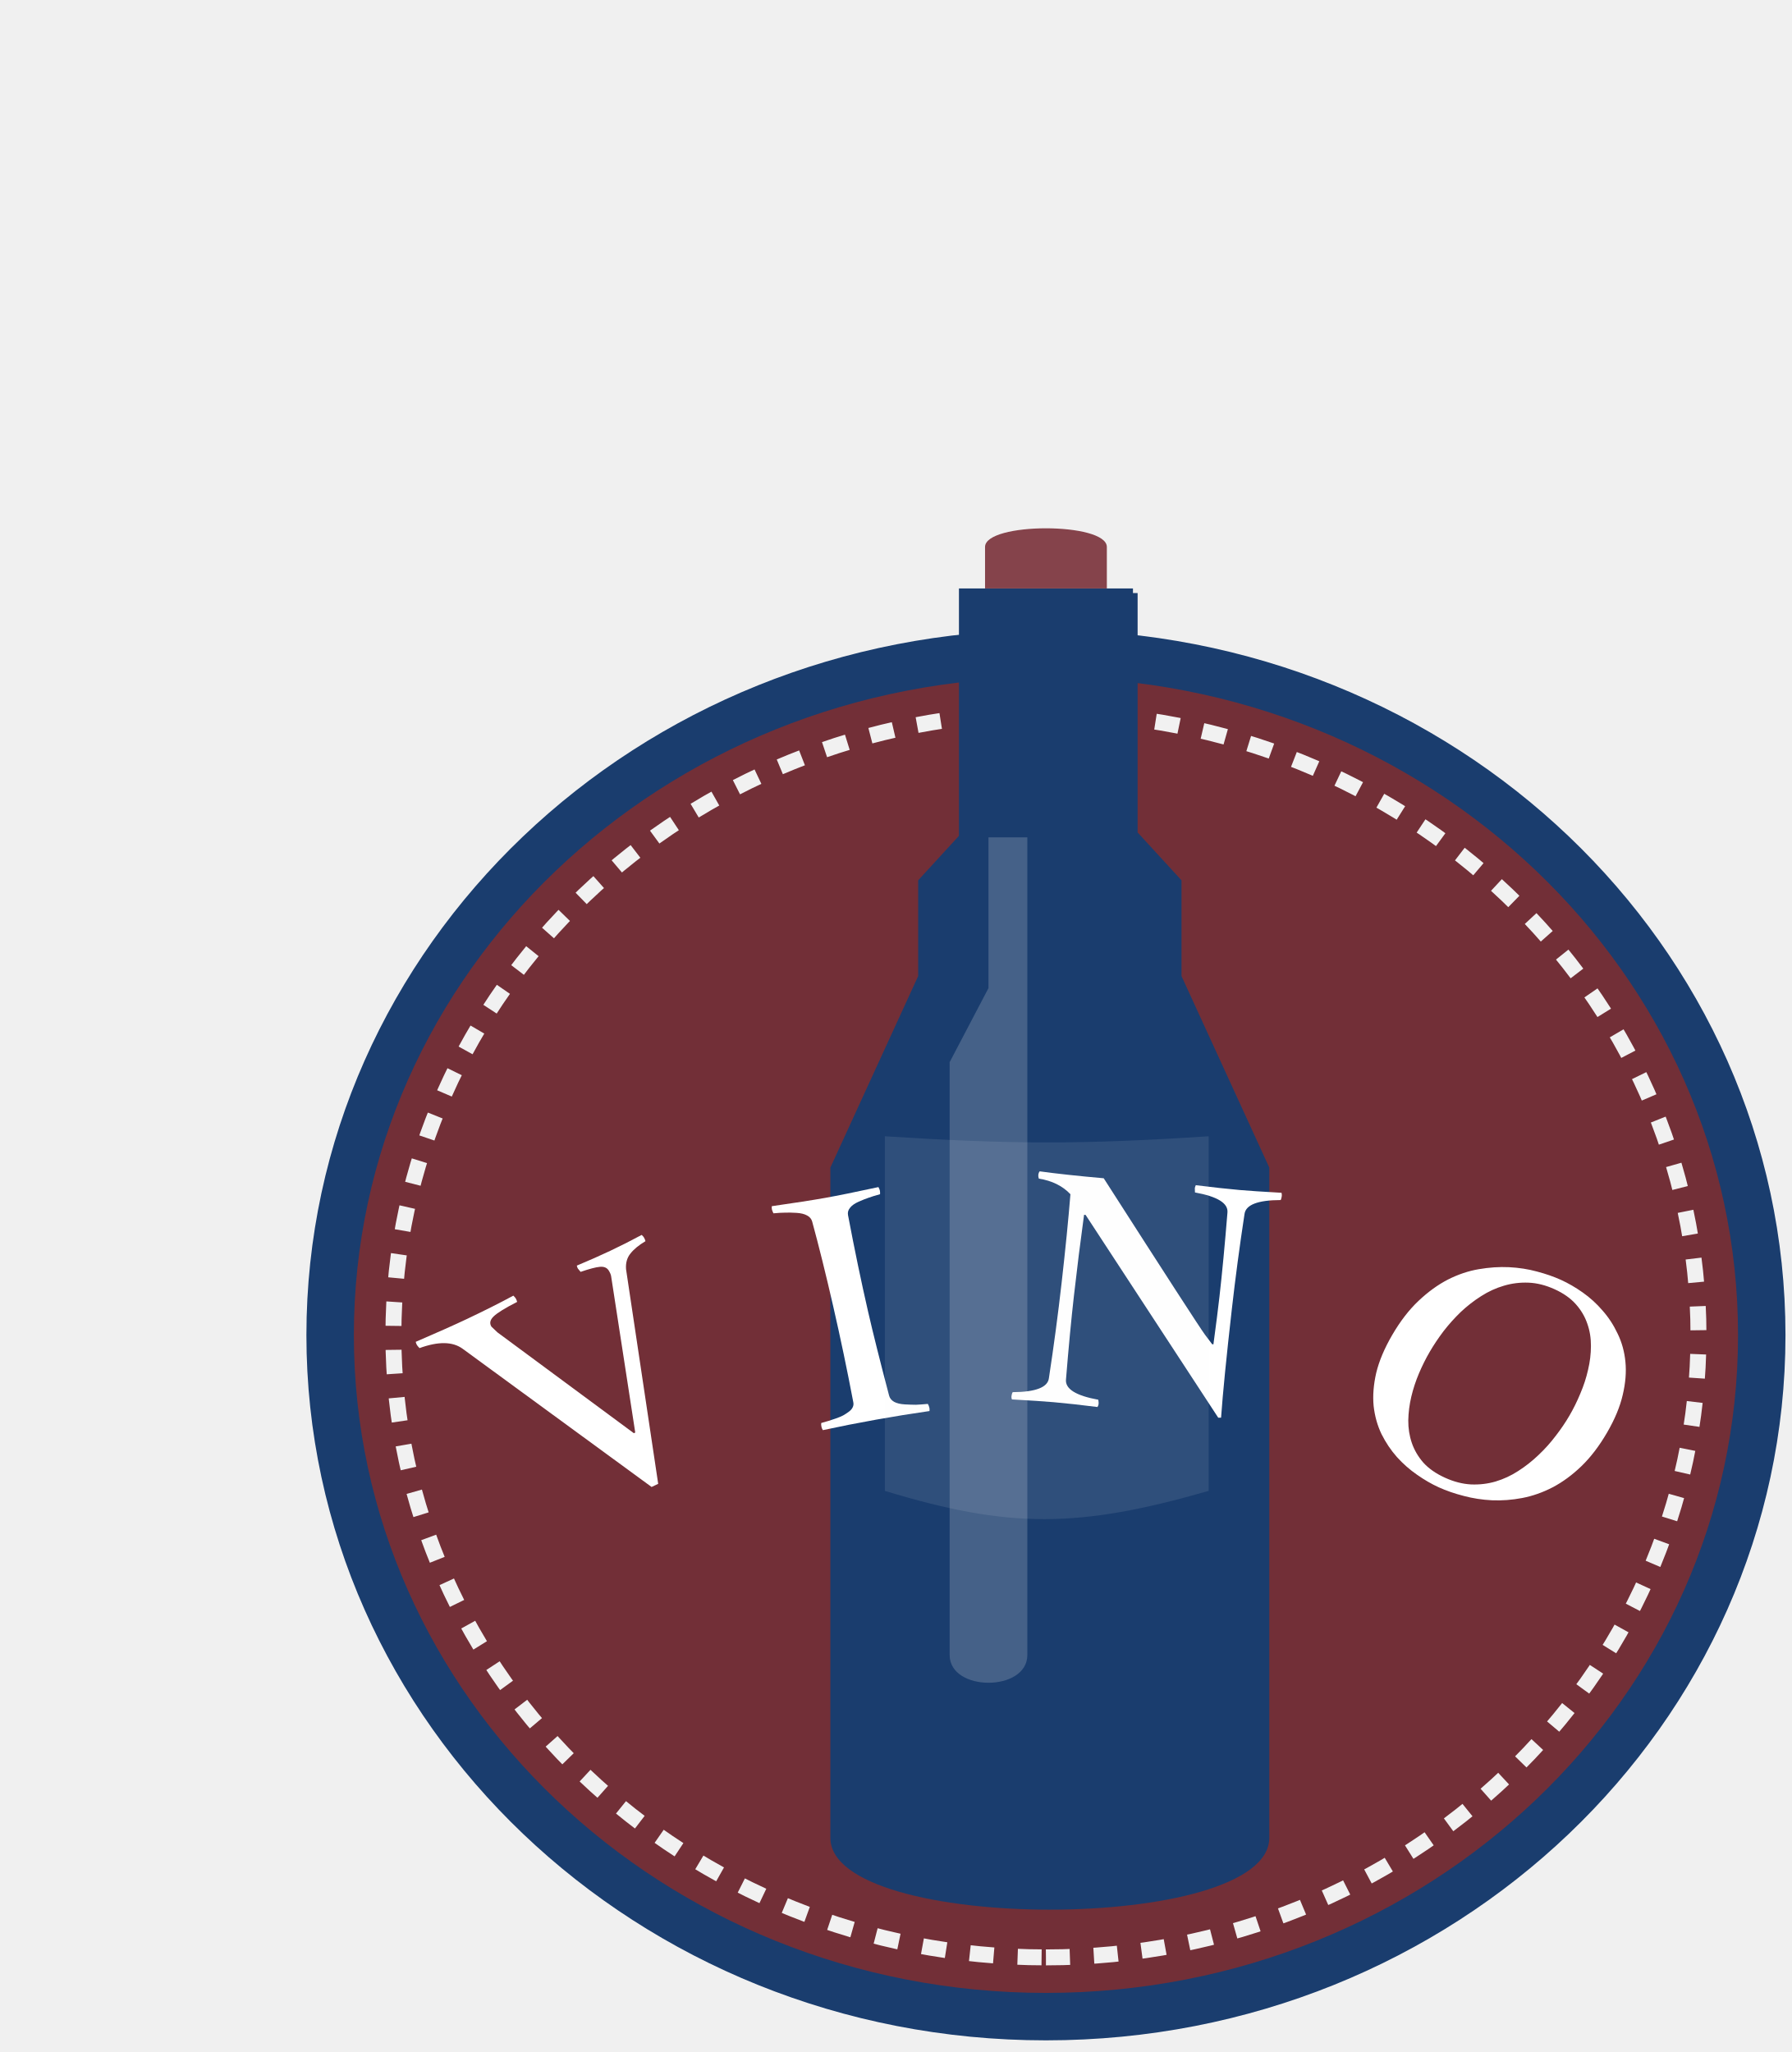
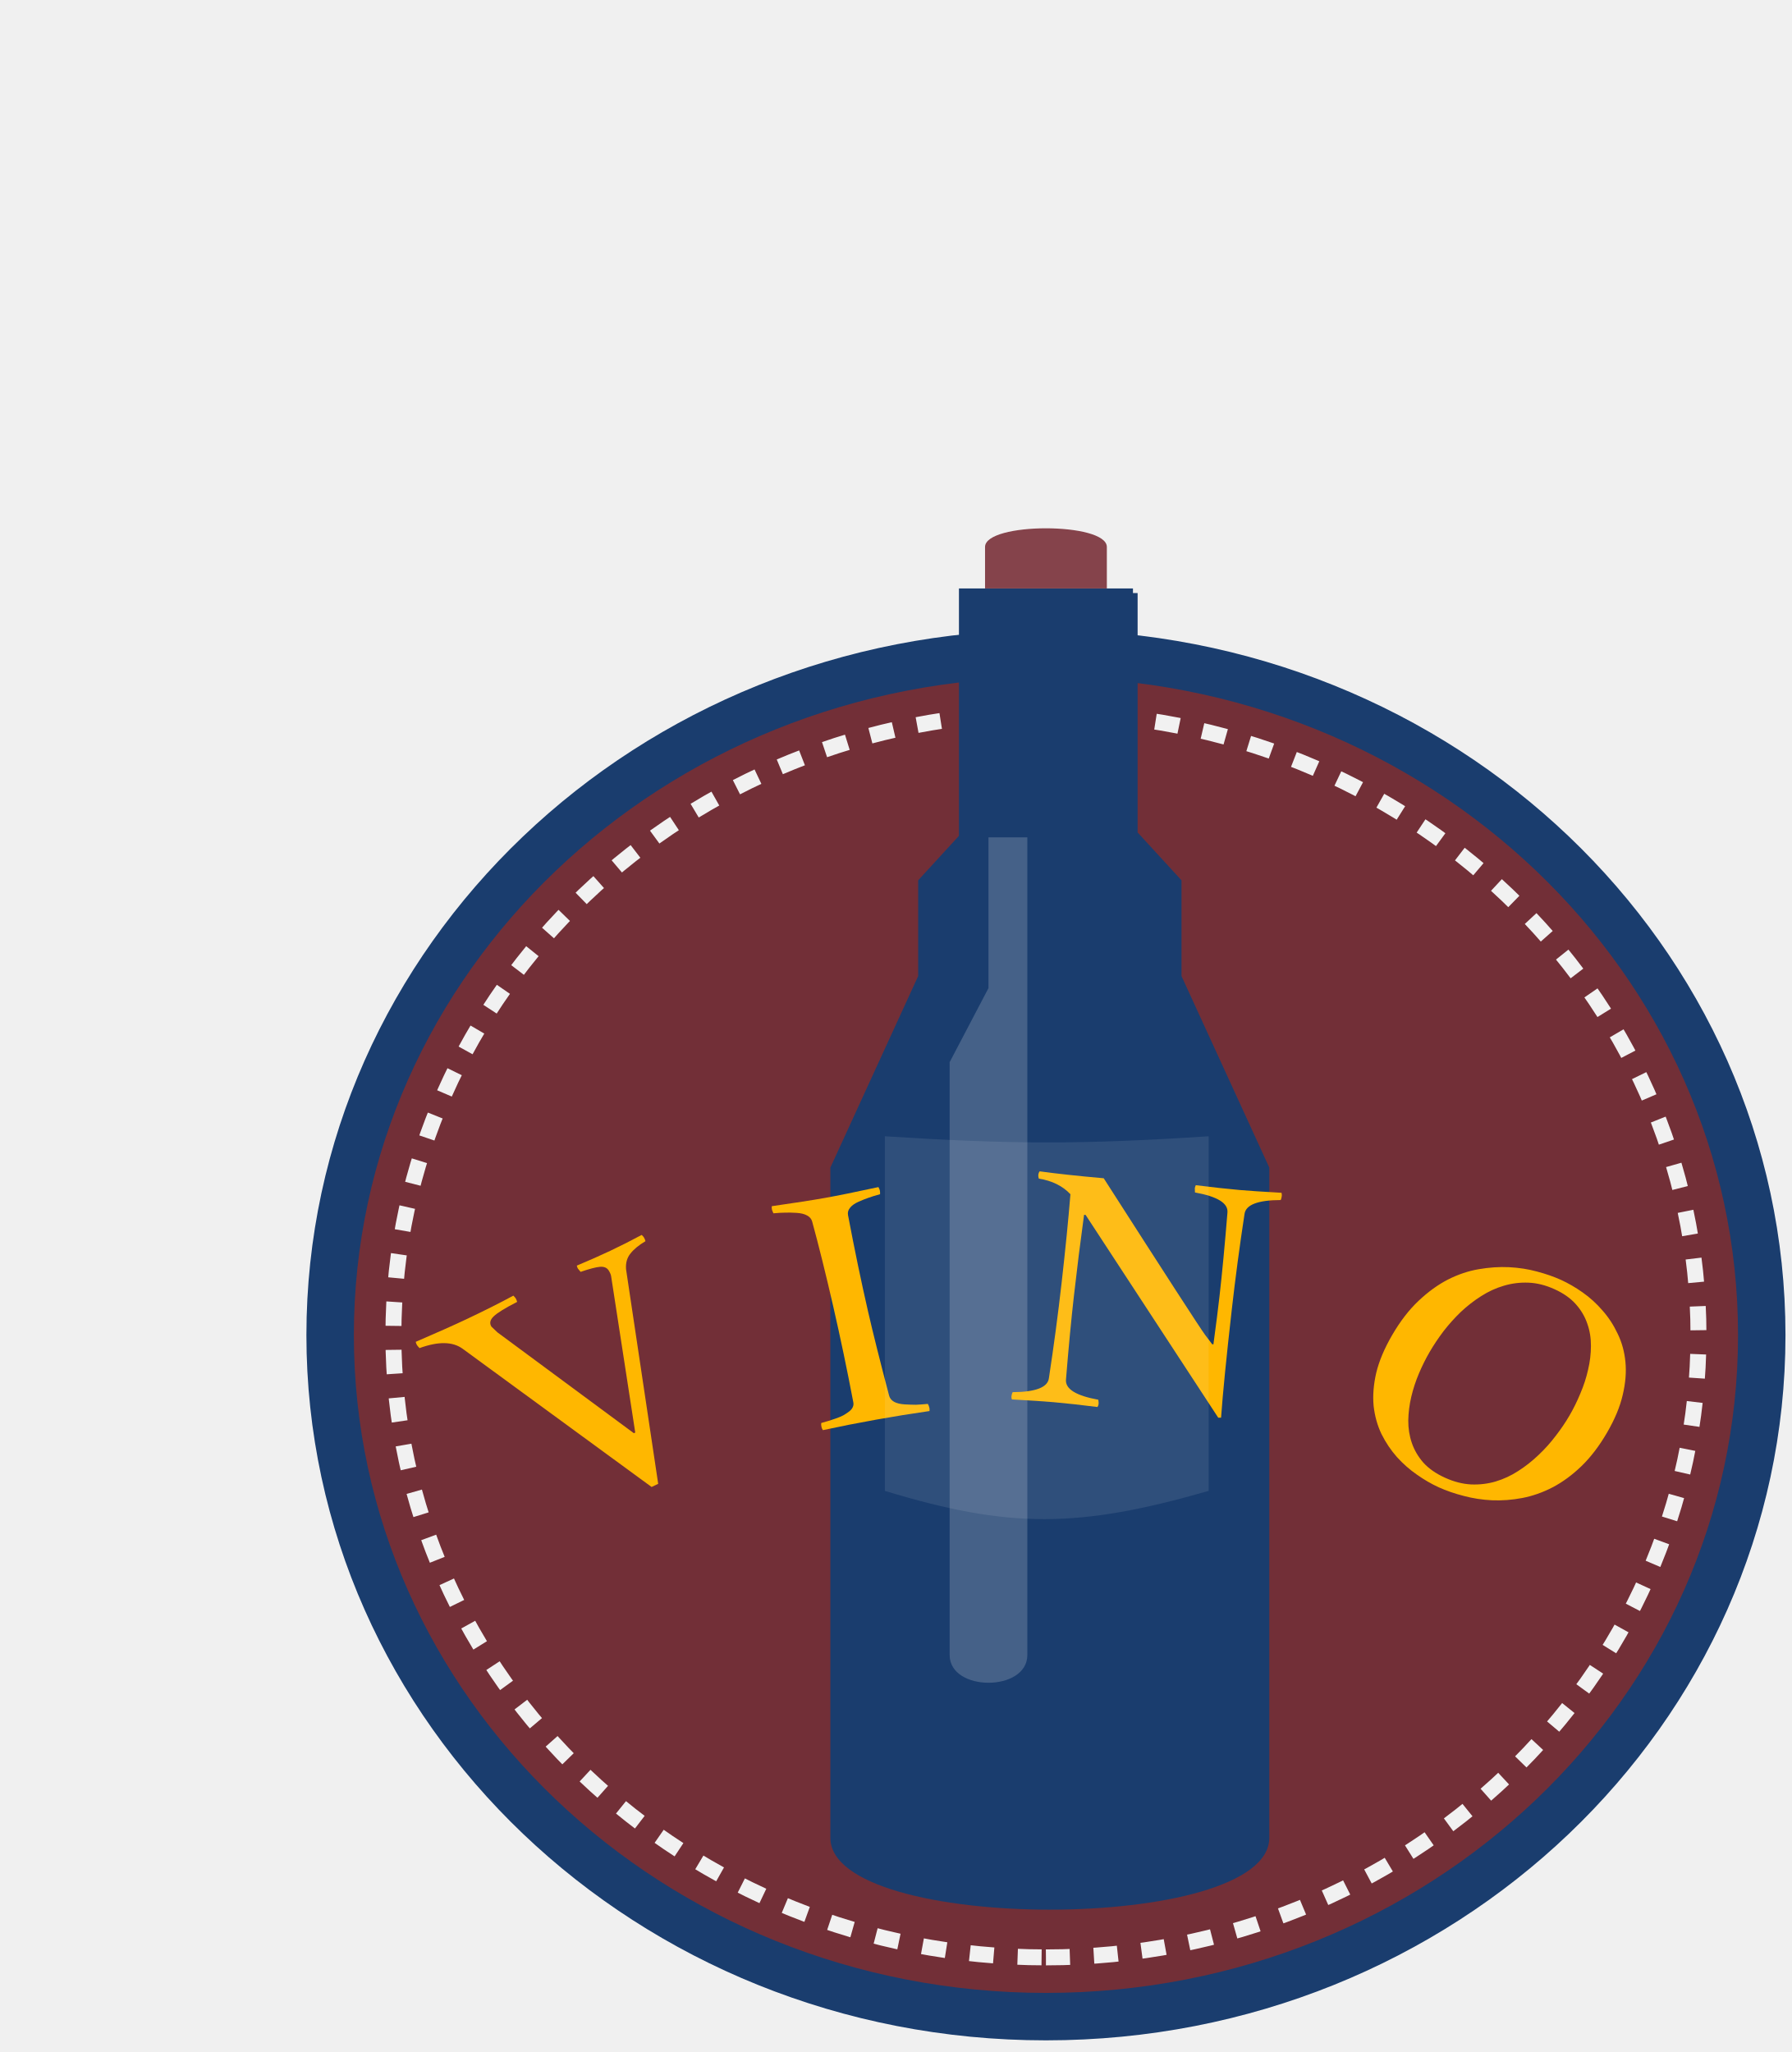
<svg xmlns="http://www.w3.org/2000/svg" width="151" height="173" viewBox="0 0 151 173" fill="none">
  <path d="M148.514 112.563C148.514 144.207 121.589 170.018 88.172 170.018C54.755 170.018 27.83 144.207 27.83 112.563C27.83 80.92 54.755 55.108 88.172 55.108C121.589 55.108 148.514 80.92 148.514 112.563Z" fill="#722F37" stroke="#1A3D6E" stroke-width="4" />
  <path d="M88.172 165.024C118.552 165.024 143.18 141.536 143.18 112.563C143.18 83.59 118.552 60.103 88.172 60.103C57.792 60.103 33.164 83.59 33.164 112.563C33.164 141.536 57.792 165.024 88.172 165.024Z" stroke="#F1F1F1" stroke-width="1.344" stroke-dasharray="2.02 2.02" />
  <path d="M81.1 50V70.182L77.4 74.218V82.291L70 98.436V154.945C70 163.018 107 163.018 107 154.945V98.436L99.6 82.291V74.218L95.9 70.182V50H81.1Z" fill="#1A3D6E" />
  <path opacity="0.2" d="M83.329 67.685V83.303L80.054 89.55V139.528C80.054 142.651 86.604 142.651 86.604 139.528V67.685" fill="#F1F1F1" />
  <path d="M95.507 49.611H80.838V70.595H95.507V49.611Z" fill="#1A3D6E" />
  <path d="M83.038 46.114V49.611H93.306V46.114C93.306 44.015 83.038 44.015 83.038 46.114Z" fill="#85434B" />
-   <path d="M35.044 113.128C36.868 112.342 38.293 111.706 39.321 111.22C40.815 110.513 42.133 109.85 43.275 109.233C43.379 109.338 43.445 109.412 43.472 109.457C43.522 109.54 43.563 109.641 43.595 109.76C42.569 110.284 41.907 110.694 41.608 110.989C41.312 111.274 41.251 111.558 41.423 111.842C41.427 111.85 41.596 112.011 41.929 112.325L53.432 120.83L53.55 120.774L51.518 107.599C51.498 107.464 51.433 107.307 51.324 107.128C51.175 106.881 50.926 106.772 50.578 106.802C50.229 106.832 49.685 106.975 48.944 107.229C48.812 107.079 48.735 106.986 48.713 106.949C48.676 106.889 48.647 106.806 48.624 106.702C49.671 106.264 50.606 105.85 51.428 105.461C52.33 105.035 53.217 104.586 54.092 104.114C54.178 104.189 54.239 104.256 54.275 104.316C54.347 104.436 54.393 104.544 54.411 104.642C53.85 104.975 53.426 105.324 53.139 105.691C52.856 106.046 52.735 106.484 52.775 107.004L55.485 125.099L54.928 125.363L38.999 113.711C38.16 113.098 36.948 113.079 35.364 113.656C35.251 113.536 35.178 113.45 35.147 113.397C35.101 113.323 35.067 113.233 35.044 113.128Z" fill="white" />
-   <path d="M65.062 101.691C67.006 101.414 68.512 101.179 69.58 100.988C70.648 100.797 72.138 100.494 74.051 100.081C74.117 100.211 74.156 100.302 74.167 100.353C74.189 100.447 74.196 100.556 74.189 100.682C73.801 100.787 73.487 100.883 73.247 100.97C73.013 101.048 72.726 101.161 72.384 101.311C72.05 101.46 71.807 101.632 71.655 101.828C71.501 102.016 71.445 102.221 71.487 102.444C72.04 105.363 72.603 108.071 73.176 110.569C73.595 112.394 74.187 114.76 74.952 117.667C75.012 117.888 75.155 118.062 75.381 118.19C75.606 118.309 75.904 118.38 76.277 118.402C76.658 118.422 76.974 118.432 77.225 118.432C77.483 118.421 77.813 118.398 78.217 118.361C78.275 118.457 78.319 118.569 78.348 118.697C78.364 118.765 78.366 118.853 78.355 118.962C76.88 119.173 75.376 119.416 73.843 119.69C72.293 119.968 70.801 120.262 69.366 120.572C69.308 120.476 69.271 120.394 69.256 120.325C69.222 120.181 69.213 120.062 69.228 119.971C69.481 119.899 69.682 119.841 69.833 119.796C69.984 119.751 70.189 119.683 70.446 119.593C70.712 119.501 70.92 119.415 71.072 119.334C71.231 119.244 71.391 119.14 71.552 119.022C71.713 118.904 71.823 118.778 71.882 118.643C71.949 118.507 71.965 118.362 71.93 118.209C71.421 115.522 70.856 112.822 70.234 110.111C69.6 107.349 69.01 104.974 68.465 102.985C68.405 102.765 68.263 102.595 68.039 102.476C67.812 102.348 67.508 102.274 67.127 102.253C66.754 102.231 66.439 102.225 66.182 102.236C65.931 102.237 65.604 102.255 65.2 102.292C65.13 102.145 65.088 102.041 65.075 101.982C65.055 101.896 65.051 101.8 65.062 101.691Z" fill="white" />
-   <path d="M87.643 98.753C89.064 98.95 90.864 99.144 93.042 99.337C98.328 107.584 101.173 111.98 101.577 112.525C101.983 113.062 102.186 113.33 102.186 113.33L102.29 113.339C102.515 111.673 102.685 110.332 102.8 109.315C103.028 107.307 103.252 104.944 103.473 102.224C103.544 101.441 102.632 100.877 100.734 100.533C100.721 100.339 100.717 100.22 100.722 100.176C100.73 100.107 100.757 100.021 100.804 99.92C102.201 100.097 103.44 100.233 104.52 100.329C105.217 100.391 106.388 100.468 108.032 100.561C108.055 100.668 108.062 100.757 108.054 100.826C108.038 100.966 108.008 101.081 107.962 101.174C106.034 101.178 105.017 101.571 104.911 102.352C104.497 105.063 104.141 107.74 103.841 110.382C103.382 114.423 103.08 117.469 102.935 119.52L102.697 119.525L91.516 102.428L91.385 102.417C91.077 104.663 90.793 106.934 90.533 109.228C90.304 111.245 90.08 113.604 89.861 116.306C89.789 117.098 90.697 117.666 92.585 118.009C92.612 118.161 92.62 118.28 92.611 118.367C92.601 118.454 92.569 118.539 92.516 118.622C91.136 118.447 89.902 118.311 88.813 118.215C88.116 118.153 86.945 118.075 85.301 117.982C85.267 117.892 85.255 117.803 85.265 117.716C85.282 117.568 85.317 117.453 85.371 117.37C87.317 117.358 88.335 116.961 88.423 116.179C88.836 113.476 89.192 110.804 89.492 108.162C89.818 105.293 90.066 102.8 90.236 100.682C89.576 99.983 88.688 99.544 87.573 99.366C87.534 99.248 87.519 99.146 87.529 99.059C87.544 98.929 87.582 98.827 87.643 98.753Z" fill="white" />
-   <path d="M131.59 107.905C132.204 108.184 132.813 108.537 133.42 108.966C134.034 109.398 134.591 109.904 135.089 110.485C135.599 111.061 136.025 111.713 136.367 112.442C136.72 113.167 136.939 113.959 137.022 114.819C137.106 115.679 137.03 116.605 136.795 117.598C136.567 118.594 136.126 119.655 135.471 120.782C134.811 121.916 134.09 122.86 133.309 123.614C132.532 124.36 131.724 124.953 130.883 125.394C130.048 125.826 129.193 126.127 128.32 126.294C127.46 126.457 126.612 126.521 125.777 126.486C124.954 126.446 124.159 126.324 123.392 126.119C122.621 125.922 121.917 125.678 121.28 125.389C120.675 125.114 120.065 124.76 119.45 124.328C118.839 123.907 118.277 123.412 117.762 122.843C117.251 122.267 116.817 121.62 116.459 120.903C116.113 120.182 115.892 119.393 115.796 118.537C115.713 117.677 115.785 116.749 116.012 115.753C116.252 114.753 116.701 113.686 117.361 112.552C118.039 111.388 118.779 110.428 119.58 109.674C120.386 108.912 121.213 108.313 122.061 107.876C122.917 107.443 123.781 107.152 124.653 107.004C125.538 106.851 126.391 106.795 127.214 106.834C128.045 106.877 128.83 106.999 129.568 107.201C130.319 107.399 130.993 107.634 131.59 107.905ZM131.056 108.695C130.307 108.354 129.574 108.169 128.856 108.139C128.138 108.11 127.444 108.196 126.773 108.397C126.106 108.591 125.467 108.884 124.857 109.276C124.25 109.66 123.68 110.104 123.146 110.606C122.62 111.113 122.132 111.656 121.684 112.236C121.243 112.82 120.854 113.403 120.515 113.985C120.189 114.545 119.89 115.145 119.618 115.786C119.346 116.427 119.13 117.084 118.97 117.757C118.814 118.422 118.729 119.086 118.716 119.749C118.711 120.416 118.81 121.049 119.015 121.649C119.22 122.249 119.543 122.802 119.983 123.308C120.436 123.81 121.045 124.235 121.809 124.582C122.558 124.923 123.289 125.111 124.002 125.149C124.72 125.179 125.412 125.097 126.079 124.902C126.75 124.701 127.385 124.406 127.983 124.018C128.594 123.627 129.16 123.181 129.682 122.682C130.216 122.18 130.701 121.64 131.137 121.064C131.581 120.491 131.971 119.918 132.305 119.343C132.644 118.761 132.95 118.14 133.223 117.48C133.504 116.824 133.721 116.158 133.873 115.481C134.033 114.808 134.113 114.142 134.114 113.483C134.12 112.816 134.018 112.187 133.808 111.595C133.604 110.995 133.279 110.446 132.834 109.947C132.389 109.449 131.796 109.031 131.056 108.695Z" fill="white" />
+   <path d="M35.044 113.128C36.868 112.342 38.293 111.706 39.321 111.22C40.815 110.513 42.133 109.85 43.275 109.233C43.379 109.338 43.445 109.412 43.472 109.457C43.522 109.54 43.563 109.641 43.595 109.76C42.569 110.284 41.907 110.694 41.608 110.989C41.312 111.274 41.251 111.558 41.423 111.842C41.427 111.85 41.596 112.011 41.929 112.325L53.432 120.83L53.55 120.774L51.518 107.599C51.498 107.464 51.433 107.307 51.324 107.128C51.175 106.881 50.926 106.772 50.578 106.802C50.229 106.832 49.685 106.975 48.944 107.229C48.812 107.079 48.735 106.986 48.713 106.949C48.676 106.889 48.647 106.806 48.624 106.702C49.671 106.264 50.606 105.85 51.428 105.461C52.33 105.035 53.217 104.586 54.092 104.114C54.178 104.189 54.239 104.256 54.275 104.316C54.347 104.436 54.393 104.544 54.411 104.642C53.85 104.975 53.426 105.324 53.139 105.691C52.856 106.046 52.735 106.484 52.775 107.004L55.485 125.099L54.928 125.363L38.999 113.711C38.16 113.098 36.948 113.079 35.364 113.656C35.251 113.536 35.178 113.45 35.147 113.397C35.101 113.323 35.067 113.233 35.044 113.128Z" fill="#FFB700" />
+   <path d="M65.062 101.691C67.006 101.414 68.512 101.179 69.58 100.988C70.648 100.797 72.138 100.494 74.051 100.081C74.117 100.211 74.156 100.302 74.167 100.353C74.189 100.447 74.196 100.556 74.189 100.682C73.801 100.787 73.487 100.883 73.247 100.97C73.013 101.048 72.726 101.161 72.384 101.311C72.05 101.46 71.807 101.632 71.655 101.828C71.501 102.016 71.445 102.221 71.487 102.444C72.04 105.363 72.603 108.071 73.176 110.569C73.595 112.394 74.187 114.76 74.952 117.667C75.012 117.888 75.155 118.062 75.381 118.19C75.606 118.309 75.904 118.38 76.277 118.402C76.658 118.422 76.974 118.432 77.225 118.432C77.483 118.421 77.813 118.398 78.217 118.361C78.275 118.457 78.319 118.569 78.348 118.697C78.364 118.765 78.366 118.853 78.355 118.962C76.88 119.173 75.376 119.416 73.843 119.69C72.293 119.968 70.801 120.262 69.366 120.572C69.308 120.476 69.271 120.394 69.256 120.325C69.222 120.181 69.213 120.062 69.228 119.971C69.481 119.899 69.682 119.841 69.833 119.796C69.984 119.751 70.189 119.683 70.446 119.593C70.712 119.501 70.92 119.415 71.072 119.334C71.231 119.244 71.391 119.14 71.552 119.022C71.713 118.904 71.823 118.778 71.882 118.643C71.949 118.507 71.965 118.362 71.93 118.209C71.421 115.522 70.856 112.822 70.234 110.111C69.6 107.349 69.01 104.974 68.465 102.985C68.405 102.765 68.263 102.595 68.039 102.476C67.812 102.348 67.508 102.274 67.127 102.253C66.754 102.231 66.439 102.225 66.182 102.236C65.931 102.237 65.604 102.255 65.2 102.292C65.13 102.145 65.088 102.041 65.075 101.982C65.055 101.896 65.051 101.8 65.062 101.691Z" fill="#FFB700" />
+   <path d="M87.643 98.753C89.064 98.95 90.864 99.144 93.042 99.337C98.328 107.584 101.173 111.98 101.577 112.525C101.983 113.062 102.186 113.33 102.186 113.33L102.29 113.339C102.515 111.673 102.685 110.332 102.8 109.315C103.028 107.307 103.252 104.944 103.473 102.224C103.544 101.441 102.632 100.877 100.734 100.533C100.721 100.339 100.717 100.22 100.722 100.176C100.73 100.107 100.757 100.021 100.804 99.92C102.201 100.097 103.44 100.233 104.52 100.329C105.217 100.391 106.388 100.468 108.032 100.561C108.055 100.668 108.062 100.757 108.054 100.826C108.038 100.966 108.008 101.081 107.962 101.174C106.034 101.178 105.017 101.571 104.911 102.352C104.497 105.063 104.141 107.74 103.841 110.382C103.382 114.423 103.08 117.469 102.935 119.52L102.697 119.525L91.516 102.428L91.385 102.417C91.077 104.663 90.793 106.934 90.533 109.228C90.304 111.245 90.08 113.604 89.861 116.306C89.789 117.098 90.697 117.666 92.585 118.009C92.612 118.161 92.62 118.28 92.611 118.367C92.601 118.454 92.569 118.539 92.516 118.622C91.136 118.447 89.902 118.311 88.813 118.215C88.116 118.153 86.945 118.075 85.301 117.982C85.267 117.892 85.255 117.803 85.265 117.716C85.282 117.568 85.317 117.453 85.371 117.37C87.317 117.358 88.335 116.961 88.423 116.179C88.836 113.476 89.192 110.804 89.492 108.162C89.818 105.293 90.066 102.8 90.236 100.682C89.576 99.983 88.688 99.544 87.573 99.366C87.534 99.248 87.519 99.146 87.529 99.059C87.544 98.929 87.582 98.827 87.643 98.753Z" fill="#FFB700" />
+   <path d="M131.59 107.905C132.204 108.184 132.813 108.537 133.42 108.966C134.034 109.398 134.591 109.904 135.089 110.485C135.599 111.061 136.025 111.713 136.367 112.442C136.72 113.167 136.939 113.959 137.022 114.819C137.106 115.679 137.03 116.605 136.795 117.598C136.567 118.594 136.126 119.655 135.471 120.782C134.811 121.916 134.09 122.86 133.309 123.614C132.532 124.36 131.724 124.953 130.883 125.394C130.048 125.826 129.193 126.127 128.32 126.294C127.46 126.457 126.612 126.521 125.777 126.486C124.954 126.446 124.159 126.324 123.392 126.119C122.621 125.922 121.917 125.678 121.28 125.389C120.675 125.114 120.065 124.76 119.45 124.328C118.839 123.907 118.277 123.412 117.762 122.843C117.251 122.267 116.817 121.62 116.459 120.903C116.113 120.182 115.892 119.393 115.796 118.537C115.713 117.677 115.785 116.749 116.012 115.753C116.252 114.753 116.701 113.686 117.361 112.552C118.039 111.388 118.779 110.428 119.58 109.674C120.386 108.912 121.213 108.313 122.061 107.876C122.917 107.443 123.781 107.152 124.653 107.004C125.538 106.851 126.391 106.795 127.214 106.834C128.045 106.877 128.83 106.999 129.568 107.201C130.319 107.399 130.993 107.634 131.59 107.905ZM131.056 108.695C130.307 108.354 129.574 108.169 128.856 108.139C128.138 108.11 127.444 108.196 126.773 108.397C126.106 108.591 125.467 108.884 124.857 109.276C124.25 109.66 123.68 110.104 123.146 110.606C122.62 111.113 122.132 111.656 121.684 112.236C121.243 112.82 120.854 113.403 120.515 113.985C120.189 114.545 119.89 115.145 119.618 115.786C119.346 116.427 119.13 117.084 118.97 117.757C118.814 118.422 118.729 119.086 118.716 119.749C118.711 120.416 118.81 121.049 119.015 121.649C119.22 122.249 119.543 122.802 119.983 123.308C120.436 123.81 121.045 124.235 121.809 124.582C122.558 124.923 123.289 125.111 124.002 125.149C124.72 125.179 125.412 125.097 126.079 124.902C126.75 124.701 127.385 124.406 127.983 124.018C128.594 123.627 129.16 123.181 129.682 122.682C130.216 122.18 130.701 121.64 131.137 121.064C131.581 120.491 131.971 119.918 132.305 119.343C132.644 118.761 132.95 118.14 133.223 117.48C133.504 116.824 133.721 116.158 133.873 115.481C134.033 114.808 134.113 114.142 134.114 113.483C134.12 112.816 134.018 112.187 133.808 111.595C133.604 110.995 133.279 110.446 132.834 109.947C132.389 109.449 131.796 109.031 131.056 108.695Z" fill="#FFB700" />
  <path opacity="0.1" d="M101.889 95.797C91.23 96.495 85.218 96.477 74.595 95.797V125.693C85.047 128.876 90.885 128.861 101.889 125.693V95.797Z" fill="#F1F1F1" />
</svg>
